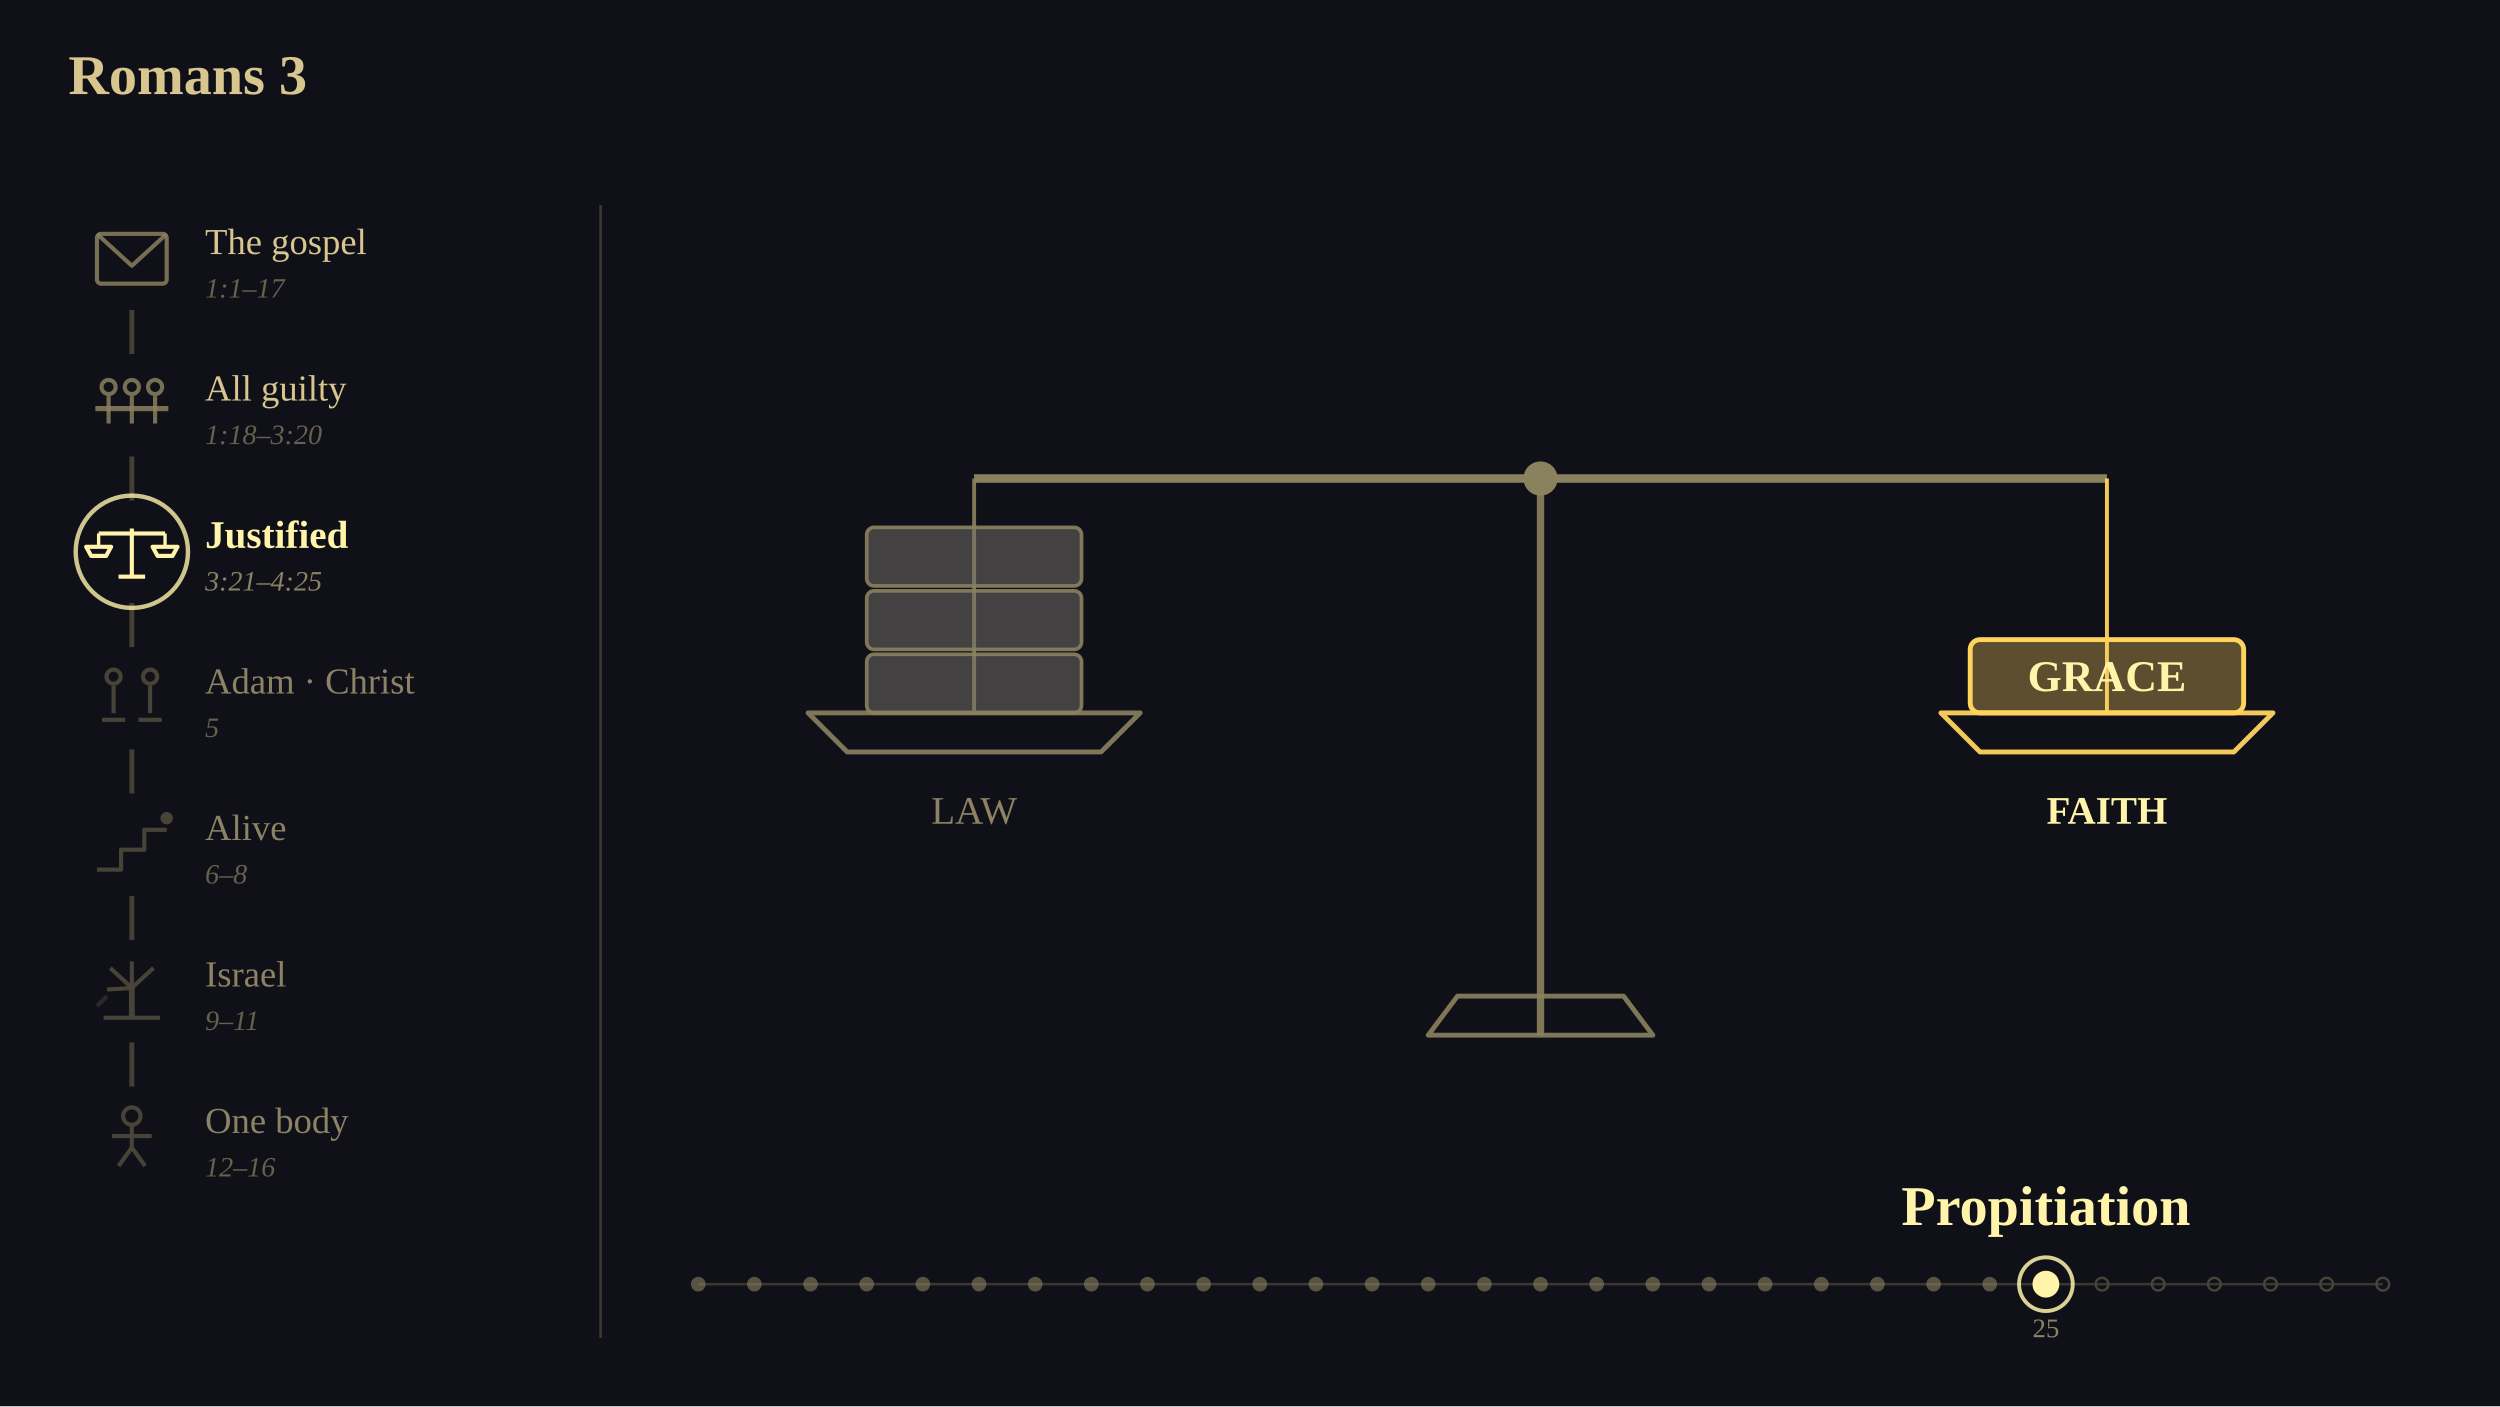
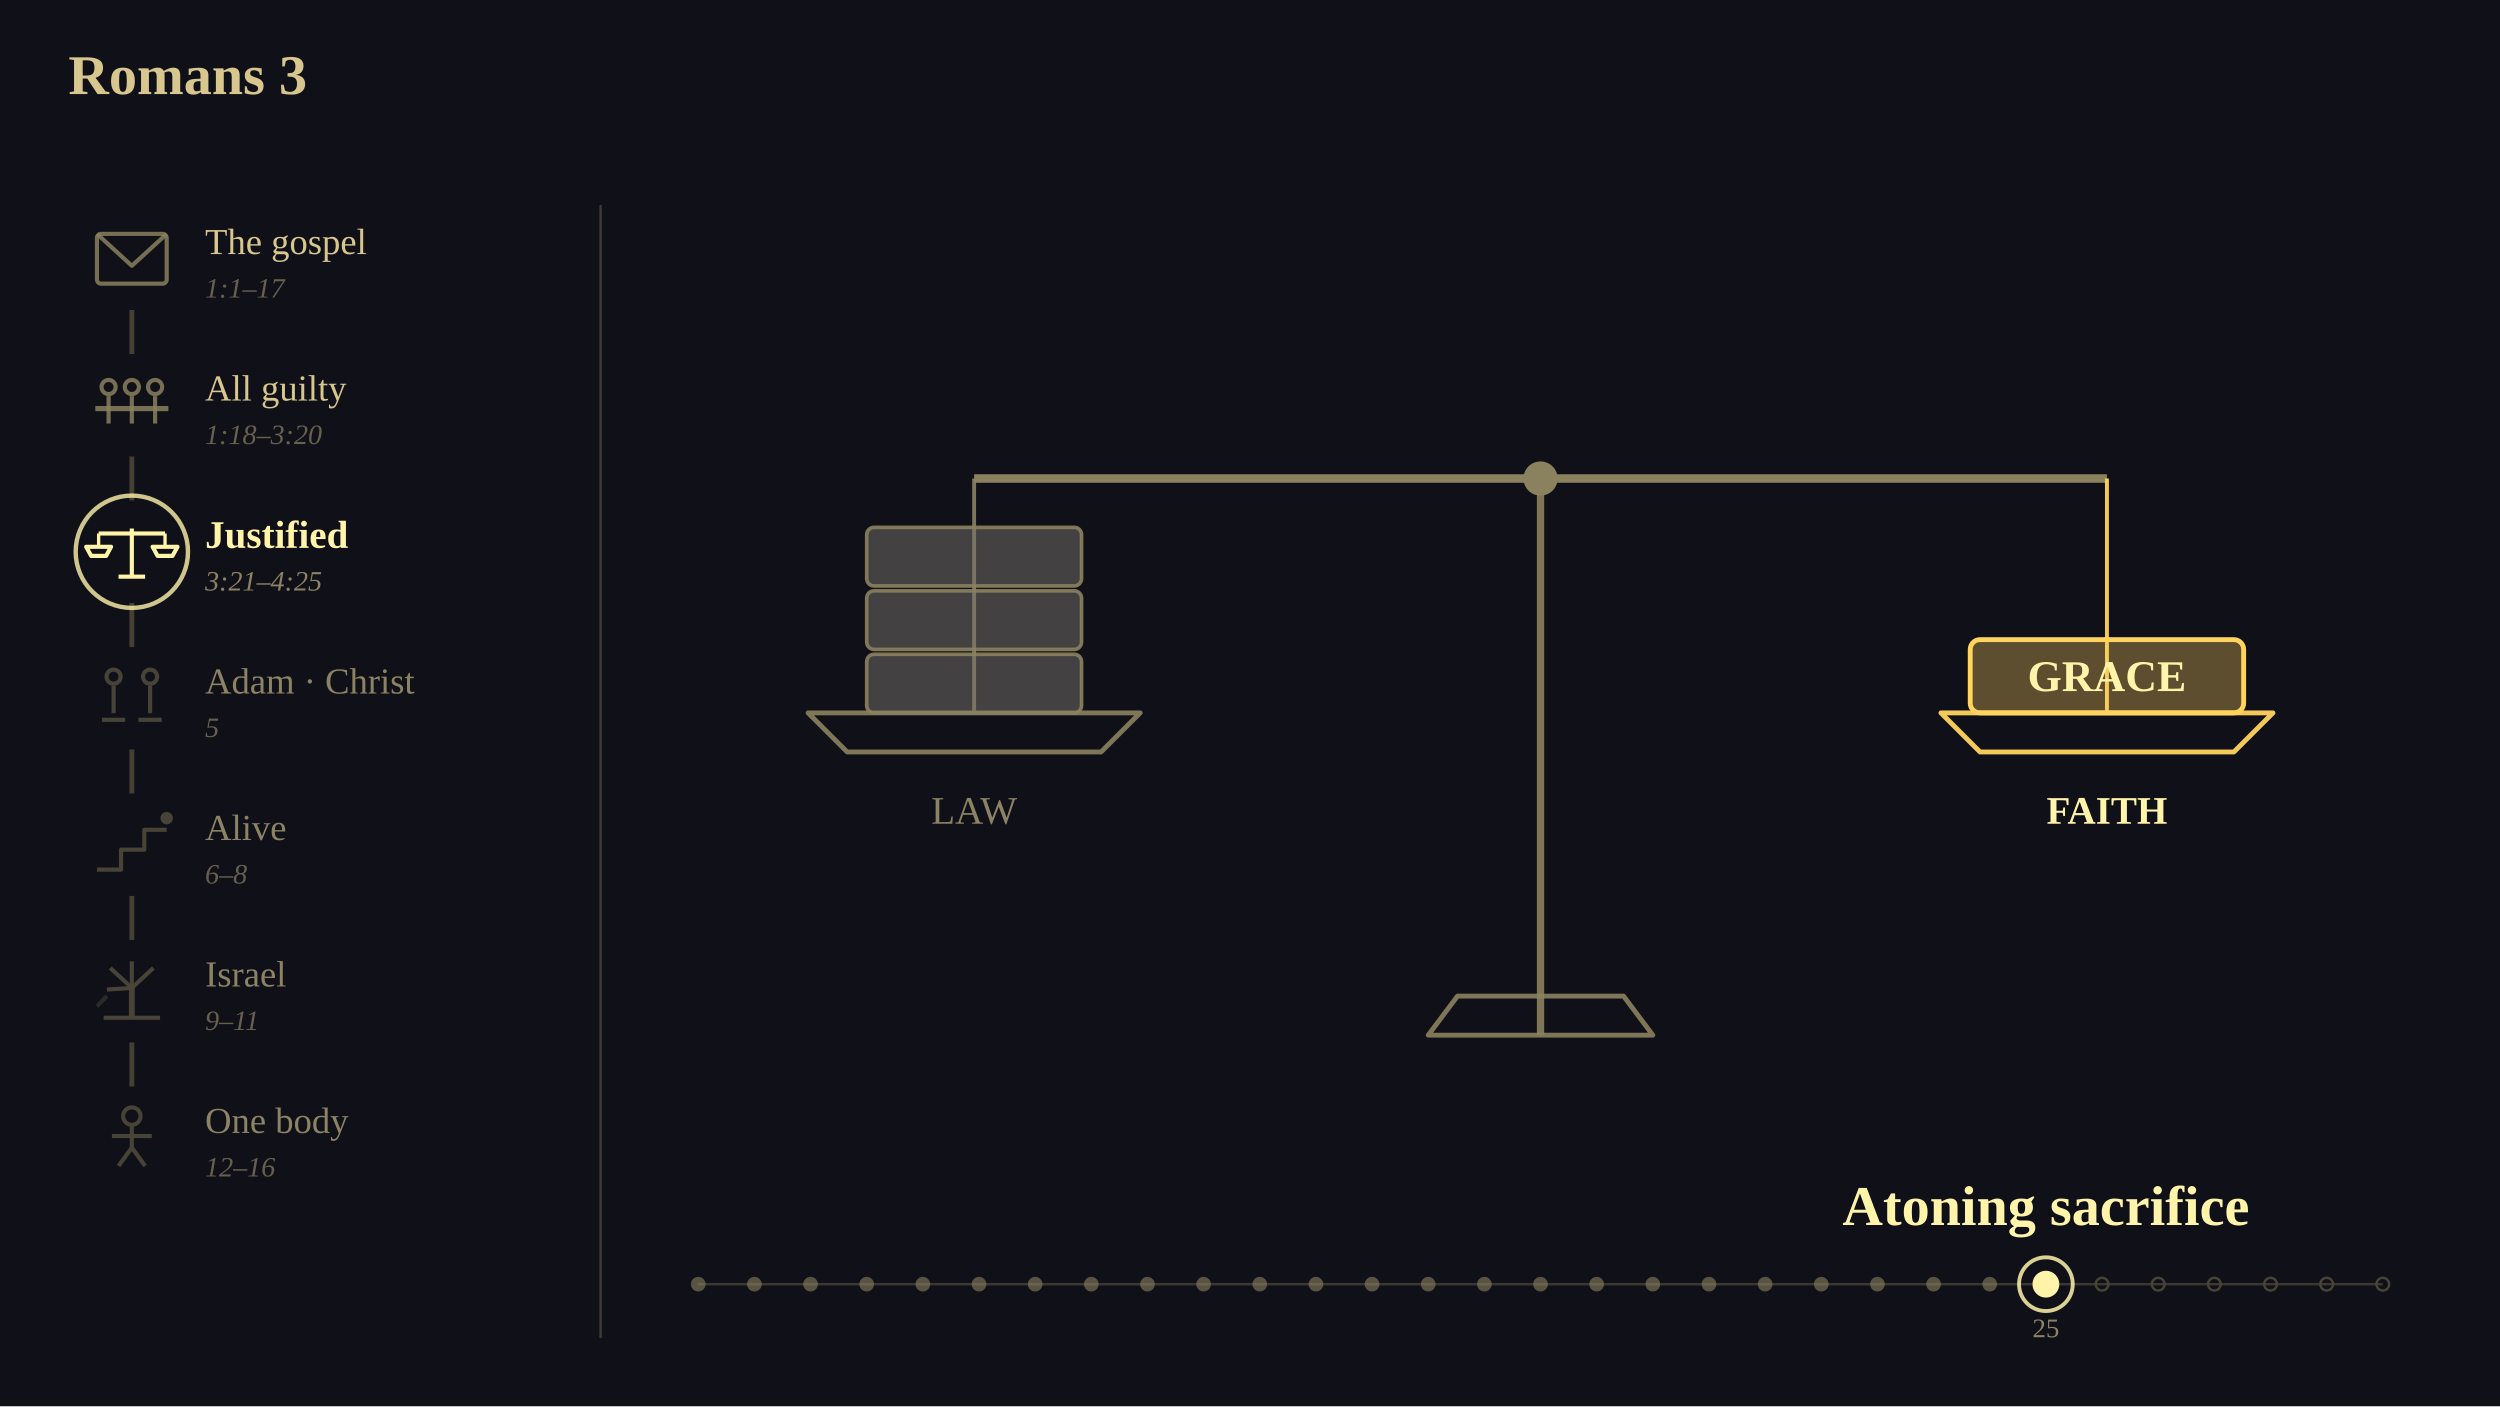
<svg xmlns="http://www.w3.org/2000/svg" viewBox="0 0 1024 576" width="1024" height="576" font-family="Georgia, 'Times New Roman', serif">
  <rect x="0" y="0" width="1024" height="576" fill="rgb(16,16,24)" />
  <text x="28" y="24" font-size="23" text-anchor="start" dominant-baseline="text-before-edge" fill="rgb(216,198,143)" font-family="Georgia, 'Times New Roman', serif" font-weight="bold">Romans 3</text>
  <line x1="54" y1="106" x2="54" y2="466" stroke="rgb(74,70,56)" stroke-width="2" stroke-opacity="0.898" />
  <circle cx="54" cy="106" r="21" fill="rgb(16,16,24)" />
  <rect x="39.72" y="95.8" width="28.56" height="20.4" rx="1.7" fill="none" stroke="rgb(138,129,95)" stroke-width="1.7" stroke-opacity="0.847" />
  <polyline points="39.72,95.8 54,108.86 68.28,95.8" stroke-linejoin="round" fill="none" stroke="rgb(138,129,95)" stroke-width="1.7" stroke-opacity="0.847" />
  <text x="84" y="99" font-size="15" text-anchor="start" dominant-baseline="central" fill="rgb(216,198,143)" font-family="Georgia, 'Times New Roman', serif">The gospel</text>
  <text x="84" y="118" font-size="11.5" text-anchor="start" dominant-baseline="central" fill="rgb(140,130,100)" font-family="Georgia, 'Times New Roman', serif" fill-opacity="0.698" font-style="italic">1:1–17</text>
  <circle cx="54" cy="166" r="21" fill="rgb(16,16,24)" />
  <circle cx="44.48" cy="158.52" r="2.89" fill="none" stroke="rgb(138,129,95)" stroke-width="1.7" stroke-opacity="0.847" />
  <line x1="44.48" y1="162.26" x2="44.48" y2="173.48" stroke="rgb(138,129,95)" stroke-width="1.7" stroke-opacity="0.847" />
  <circle cx="54" cy="158.52" r="2.89" fill="none" stroke="rgb(138,129,95)" stroke-width="1.7" stroke-opacity="0.847" />
  <line x1="54" y1="162.26" x2="54" y2="173.48" stroke="rgb(138,129,95)" stroke-width="1.7" stroke-opacity="0.847" />
  <circle cx="63.52" cy="158.52" r="2.89" fill="none" stroke="rgb(138,129,95)" stroke-width="1.7" stroke-opacity="0.847" />
  <line x1="63.52" y1="162.26" x2="63.52" y2="173.48" stroke="rgb(138,129,95)" stroke-width="1.7" stroke-opacity="0.847" />
  <line x1="39.04" y1="167.36" x2="68.96" y2="167.36" stroke="rgb(138,129,95)" stroke-width="2.12" stroke-opacity="0.847" />
  <text x="84" y="159" font-size="15" text-anchor="start" dominant-baseline="central" fill="rgb(216,198,143)" font-family="Georgia, 'Times New Roman', serif">All guilty</text>
  <text x="84" y="178" font-size="11.5" text-anchor="start" dominant-baseline="central" fill="rgb(140,130,100)" font-family="Georgia, 'Times New Roman', serif" fill-opacity="0.698" font-style="italic">1:18–3:20</text>
  <circle cx="54" cy="226" r="21" fill="rgb(16,16,24)" />
  <line x1="54" y1="216.48" x2="54" y2="236.2" stroke="rgb(255,244,170)" stroke-width="1.7" />
  <line x1="48.56" y1="236.2" x2="59.44" y2="236.2" stroke="rgb(255,244,170)" stroke-width="1.7" />
  <line x1="40.4" y1="218.52" x2="67.6" y2="218.52" stroke="rgb(255,244,170)" stroke-width="1.7" />
  <line x1="40.4" y1="218.52" x2="40.4" y2="223.96" stroke="rgb(255,244,170)" stroke-width="1.36" />
  <polygon points="35.3,223.96 45.5,223.96 43.46,227.7 37.34,227.7" stroke-linejoin="round" fill="none" stroke="rgb(255,244,170)" stroke-width="1.7" />
  <line x1="67.6" y1="218.52" x2="67.6" y2="223.96" stroke="rgb(255,244,170)" stroke-width="1.36" />
  <polygon points="62.5,223.96 72.7,223.96 70.66,227.7 64.54,227.7" stroke-linejoin="round" fill="none" stroke="rgb(255,244,170)" stroke-width="1.7" />
  <ellipse cx="54" cy="226" rx="23" ry="23" fill="none" stroke="rgb(255,244,170)" stroke-width="1.8" stroke-opacity="0.800" />
  <text x="84" y="219" font-size="16" text-anchor="start" dominant-baseline="central" fill="rgb(255,244,170)" font-family="Georgia, 'Times New Roman', serif" font-weight="bold">Justified</text>
  <text x="84" y="238" font-size="11.5" text-anchor="start" dominant-baseline="central" fill="rgb(140,130,100)" font-family="Georgia, 'Times New Roman', serif" font-style="italic">3:21–4:25</text>
  <circle cx="54" cy="286" r="21" fill="rgb(16,16,24)" />
  <circle cx="46.52" cy="277.16" r="2.89" fill="none" stroke="rgb(74,70,56)" stroke-width="1.7" stroke-opacity="0.949" />
  <line x1="46.52" y1="280.9" x2="46.52" y2="292.12" stroke="rgb(74,70,56)" stroke-width="1.7" stroke-opacity="0.949" />
  <line x1="41.76" y1="294.84" x2="51.28" y2="294.84" stroke="rgb(74,70,56)" stroke-width="1.7" stroke-opacity="0.949" />
  <circle cx="61.48" cy="277.16" r="2.89" fill="none" stroke="rgb(74,70,56)" stroke-width="1.7" stroke-opacity="0.949" />
  <line x1="61.48" y1="280.9" x2="61.48" y2="292.12" stroke="rgb(74,70,56)" stroke-width="1.7" stroke-opacity="0.949" />
  <line x1="56.72" y1="294.84" x2="66.24" y2="294.84" stroke="rgb(74,70,56)" stroke-width="1.7" stroke-opacity="0.949" />
  <text x="84" y="279" font-size="15" text-anchor="start" dominant-baseline="central" fill="rgb(140,130,100)" font-family="Georgia, 'Times New Roman', serif">Adam · Christ</text>
  <text x="84" y="298" font-size="11.5" text-anchor="start" dominant-baseline="central" fill="rgb(140,130,100)" font-family="Georgia, 'Times New Roman', serif" fill-opacity="0.698" font-style="italic">5</text>
  <circle cx="54" cy="346" r="21" fill="rgb(16,16,24)" />
  <polyline points="39.72,356.2 49.58,356.2 49.58,348.04 59.1,348.04 59.1,339.88 68.28,339.88" stroke-linejoin="round" fill="none" stroke="rgb(74,70,56)" stroke-width="1.7" stroke-opacity="0.949" />
  <circle cx="68.28" cy="335.12" r="2.55" fill="rgb(74,70,56)" fill-opacity="0.949" />
  <text x="84" y="339" font-size="15" text-anchor="start" dominant-baseline="central" fill="rgb(140,130,100)" font-family="Georgia, 'Times New Roman', serif">Alive</text>
  <text x="84" y="358" font-size="11.5" text-anchor="start" dominant-baseline="central" fill="rgb(140,130,100)" font-family="Georgia, 'Times New Roman', serif" fill-opacity="0.698" font-style="italic">6–8</text>
  <circle cx="54" cy="406" r="21" fill="rgb(16,16,24)" />
  <line x1="54" y1="416.88" x2="54" y2="404.64" stroke="rgb(74,70,56)" stroke-width="2.38" stroke-opacity="0.949" />
  <line x1="42.44" y1="416.88" x2="65.56" y2="416.88" stroke="rgb(74,70,56)" stroke-width="1.7" stroke-opacity="0.949" />
  <line x1="54" y1="404.64" x2="45.16" y2="396.48" stroke="rgb(74,70,56)" stroke-width="1.7" stroke-opacity="0.949" />
  <line x1="54" y1="404.64" x2="54" y2="393.76" stroke="rgb(74,70,56)" stroke-width="1.7" stroke-opacity="0.949" />
  <line x1="54" y1="404.64" x2="62.84" y2="396.48" stroke="rgb(74,70,56)" stroke-width="1.7" stroke-opacity="0.949" />
  <line x1="54" y1="404.64" x2="43.8" y2="405.32" stroke="rgb(74,70,56)" stroke-width="1.7" stroke-opacity="0.949" />
  <line x1="43.8" y1="408.04" x2="39.72" y2="412.12" stroke="rgb(74,70,56)" stroke-width="1.7" stroke-opacity="0.498" />
  <text x="84" y="399" font-size="15" text-anchor="start" dominant-baseline="central" fill="rgb(140,130,100)" font-family="Georgia, 'Times New Roman', serif">Israel</text>
  <text x="84" y="418" font-size="11.5" text-anchor="start" dominant-baseline="central" fill="rgb(140,130,100)" font-family="Georgia, 'Times New Roman', serif" fill-opacity="0.698" font-style="italic">9–11</text>
  <circle cx="54" cy="466" r="21" fill="rgb(16,16,24)" />
  <circle cx="54" cy="457.16" r="3.57" fill="none" stroke="rgb(74,70,56)" stroke-width="1.7" stroke-opacity="0.949" />
  <line x1="54" y1="461.24" x2="54" y2="470.08" stroke="rgb(74,70,56)" stroke-width="1.7" stroke-opacity="0.949" />
  <line x1="45.84" y1="465.32" x2="62.16" y2="465.32" stroke="rgb(74,70,56)" stroke-width="1.7" stroke-opacity="0.949" />
  <line x1="54" y1="470.08" x2="48.56" y2="477.56" stroke="rgb(74,70,56)" stroke-width="1.7" stroke-opacity="0.949" />
  <line x1="54" y1="470.08" x2="59.44" y2="477.56" stroke="rgb(74,70,56)" stroke-width="1.7" stroke-opacity="0.949" />
  <text x="84" y="459" font-size="15" text-anchor="start" dominant-baseline="central" fill="rgb(140,130,100)" font-family="Georgia, 'Times New Roman', serif">One body</text>
  <text x="84" y="478" font-size="11.5" text-anchor="start" dominant-baseline="central" fill="rgb(140,130,100)" font-family="Georgia, 'Times New Roman', serif" fill-opacity="0.698" font-style="italic">12–16</text>
  <line x1="246" y1="84" x2="246" y2="548" stroke="rgb(74,70,56)" stroke-width="1" stroke-opacity="0.800" />
  <line x1="631" y1="196" x2="631" y2="424" stroke="rgb(138,129,95)" stroke-width="3" stroke-opacity="0.898" />
  <polygon points="585,424 677,424 665,408 597,408" stroke-linejoin="round" fill="none" stroke="rgb(138,129,95)" stroke-width="2" stroke-opacity="0.898" />
  <line x1="399" y1="196" x2="863" y2="196" stroke="rgb(138,129,95)" stroke-width="3.5" />
  <circle cx="631" cy="196" r="7" fill="rgb(138,129,95)" />
  <line x1="399" y1="196" x2="399" y2="292" stroke="rgb(138,129,95)" stroke-width="1.6" stroke-opacity="0.898" />
  <polygon points="331,292 467,292 451,308 347,308" stroke-linejoin="round" fill="none" stroke="rgb(138,129,95)" stroke-width="2" stroke-opacity="0.898" />
  <text x="399" y="332" font-size="16" text-anchor="middle" dominant-baseline="central" fill="rgb(140,130,100)" font-family="Georgia, 'Times New Roman', serif">LAW</text>
  <line x1="863" y1="196" x2="863" y2="292" stroke="rgb(255,212,94)" stroke-width="1.6" stroke-opacity="0.949" />
  <polygon points="795,292 931,292 915,308 811,308" stroke-linejoin="round" fill="none" stroke="rgb(255,212,94)" stroke-width="2" stroke-opacity="0.949" />
  <text x="863" y="332" font-size="16" text-anchor="middle" dominant-baseline="central" fill="rgb(255,244,170)" font-family="Georgia, 'Times New Roman', serif" font-weight="bold">FAITH</text>
  <rect x="355" y="268" width="88" height="24" rx="3" fill="rgb(120,116,108)" fill-opacity="0.498" stroke="rgb(138,129,95)" stroke-width="1.5" stroke-opacity="0.898" />
  <rect x="355" y="242" width="88" height="24" rx="3" fill="rgb(120,116,108)" fill-opacity="0.498" stroke="rgb(138,129,95)" stroke-width="1.5" stroke-opacity="0.898" />
  <rect x="355" y="216" width="88" height="24" rx="3" fill="rgb(120,116,108)" fill-opacity="0.498" stroke="rgb(138,129,95)" stroke-width="1.5" stroke-opacity="0.898" />
  <rect x="807" y="262" width="112" height="30" rx="4" fill="rgb(255,212,94)" fill-opacity="0.318" stroke="rgb(255,212,94)" stroke-width="2" />
  <text x="863" y="277" font-size="18" text-anchor="middle" dominant-baseline="central" fill="rgb(255,244,170)" font-family="Georgia, 'Times New Roman', serif" font-weight="bold">GRACE</text>
  <line x1="286" y1="526" x2="976" y2="526" stroke="rgb(74,70,56)" stroke-width="1" stroke-opacity="0.749" />
  <circle cx="286" cy="526" r="3" fill="rgb(138,129,95)" fill-opacity="0.600" />
  <circle cx="309" cy="526" r="3" fill="rgb(138,129,95)" fill-opacity="0.600" />
  <circle cx="332" cy="526" r="3" fill="rgb(138,129,95)" fill-opacity="0.600" />
  <circle cx="355" cy="526" r="3" fill="rgb(138,129,95)" fill-opacity="0.600" />
  <circle cx="378" cy="526" r="3" fill="rgb(138,129,95)" fill-opacity="0.600" />
  <circle cx="401" cy="526" r="3" fill="rgb(138,129,95)" fill-opacity="0.600" />
  <circle cx="424" cy="526" r="3" fill="rgb(138,129,95)" fill-opacity="0.600" />
  <circle cx="447" cy="526" r="3" fill="rgb(138,129,95)" fill-opacity="0.600" />
  <circle cx="470" cy="526" r="3" fill="rgb(138,129,95)" fill-opacity="0.600" />
  <circle cx="493" cy="526" r="3" fill="rgb(138,129,95)" fill-opacity="0.600" />
  <circle cx="516" cy="526" r="3" fill="rgb(138,129,95)" fill-opacity="0.600" />
  <circle cx="539" cy="526" r="3" fill="rgb(138,129,95)" fill-opacity="0.600" />
  <circle cx="562" cy="526" r="3" fill="rgb(138,129,95)" fill-opacity="0.600" />
  <circle cx="585" cy="526" r="3" fill="rgb(138,129,95)" fill-opacity="0.600" />
  <circle cx="608" cy="526" r="3" fill="rgb(138,129,95)" fill-opacity="0.600" />
  <circle cx="631" cy="526" r="3" fill="rgb(138,129,95)" fill-opacity="0.600" />
  <circle cx="654" cy="526" r="3" fill="rgb(138,129,95)" fill-opacity="0.600" />
  <circle cx="677" cy="526" r="3" fill="rgb(138,129,95)" fill-opacity="0.600" />
  <circle cx="700" cy="526" r="3" fill="rgb(138,129,95)" fill-opacity="0.600" />
  <circle cx="723" cy="526" r="3" fill="rgb(138,129,95)" fill-opacity="0.600" />
  <circle cx="746" cy="526" r="3" fill="rgb(138,129,95)" fill-opacity="0.600" />
  <circle cx="769" cy="526" r="3" fill="rgb(138,129,95)" fill-opacity="0.600" />
  <circle cx="792" cy="526" r="3" fill="rgb(138,129,95)" fill-opacity="0.600" />
  <circle cx="815" cy="526" r="3" fill="rgb(138,129,95)" fill-opacity="0.600" />
  <circle cx="861" cy="526" r="2.6" fill="none" stroke="rgb(74,70,56)" stroke-width="1" stroke-opacity="0.949" />
  <circle cx="884" cy="526" r="2.6" fill="none" stroke="rgb(74,70,56)" stroke-width="1" stroke-opacity="0.949" />
  <circle cx="907" cy="526" r="2.6" fill="none" stroke="rgb(74,70,56)" stroke-width="1" stroke-opacity="0.949" />
  <circle cx="930" cy="526" r="2.6" fill="none" stroke="rgb(74,70,56)" stroke-width="1" stroke-opacity="0.949" />
  <circle cx="953" cy="526" r="2.6" fill="none" stroke="rgb(74,70,56)" stroke-width="1" stroke-opacity="0.949" />
  <circle cx="976" cy="526" r="2.6" fill="none" stroke="rgb(74,70,56)" stroke-width="1" stroke-opacity="0.949" />
  <circle cx="838" cy="526" r="5.5" fill="rgb(255,244,170)" />
  <ellipse cx="838" cy="526" rx="11" ry="11" fill="none" stroke="rgb(255,244,170)" stroke-width="1.6" stroke-opacity="0.847" />
  <text x="838" y="544" font-size="11" text-anchor="middle" dominant-baseline="central" fill="rgb(140,130,100)" font-family="Georgia, 'Times New Roman', serif">25</text>
-   <text x="838" y="494" font-size="23" text-anchor="middle" dominant-baseline="central" fill="rgb(255,244,170)" font-family="Georgia, 'Times New Roman', serif" font-weight="bold">Propitiation</text>
+   <text x="838" y="494" font-size="23" text-anchor="middle" dominant-baseline="central" fill="rgb(255,244,170)" font-family="Georgia, 'Times New Roman', serif" font-weight="bold">Atoning sacrifice</text>
</svg>
